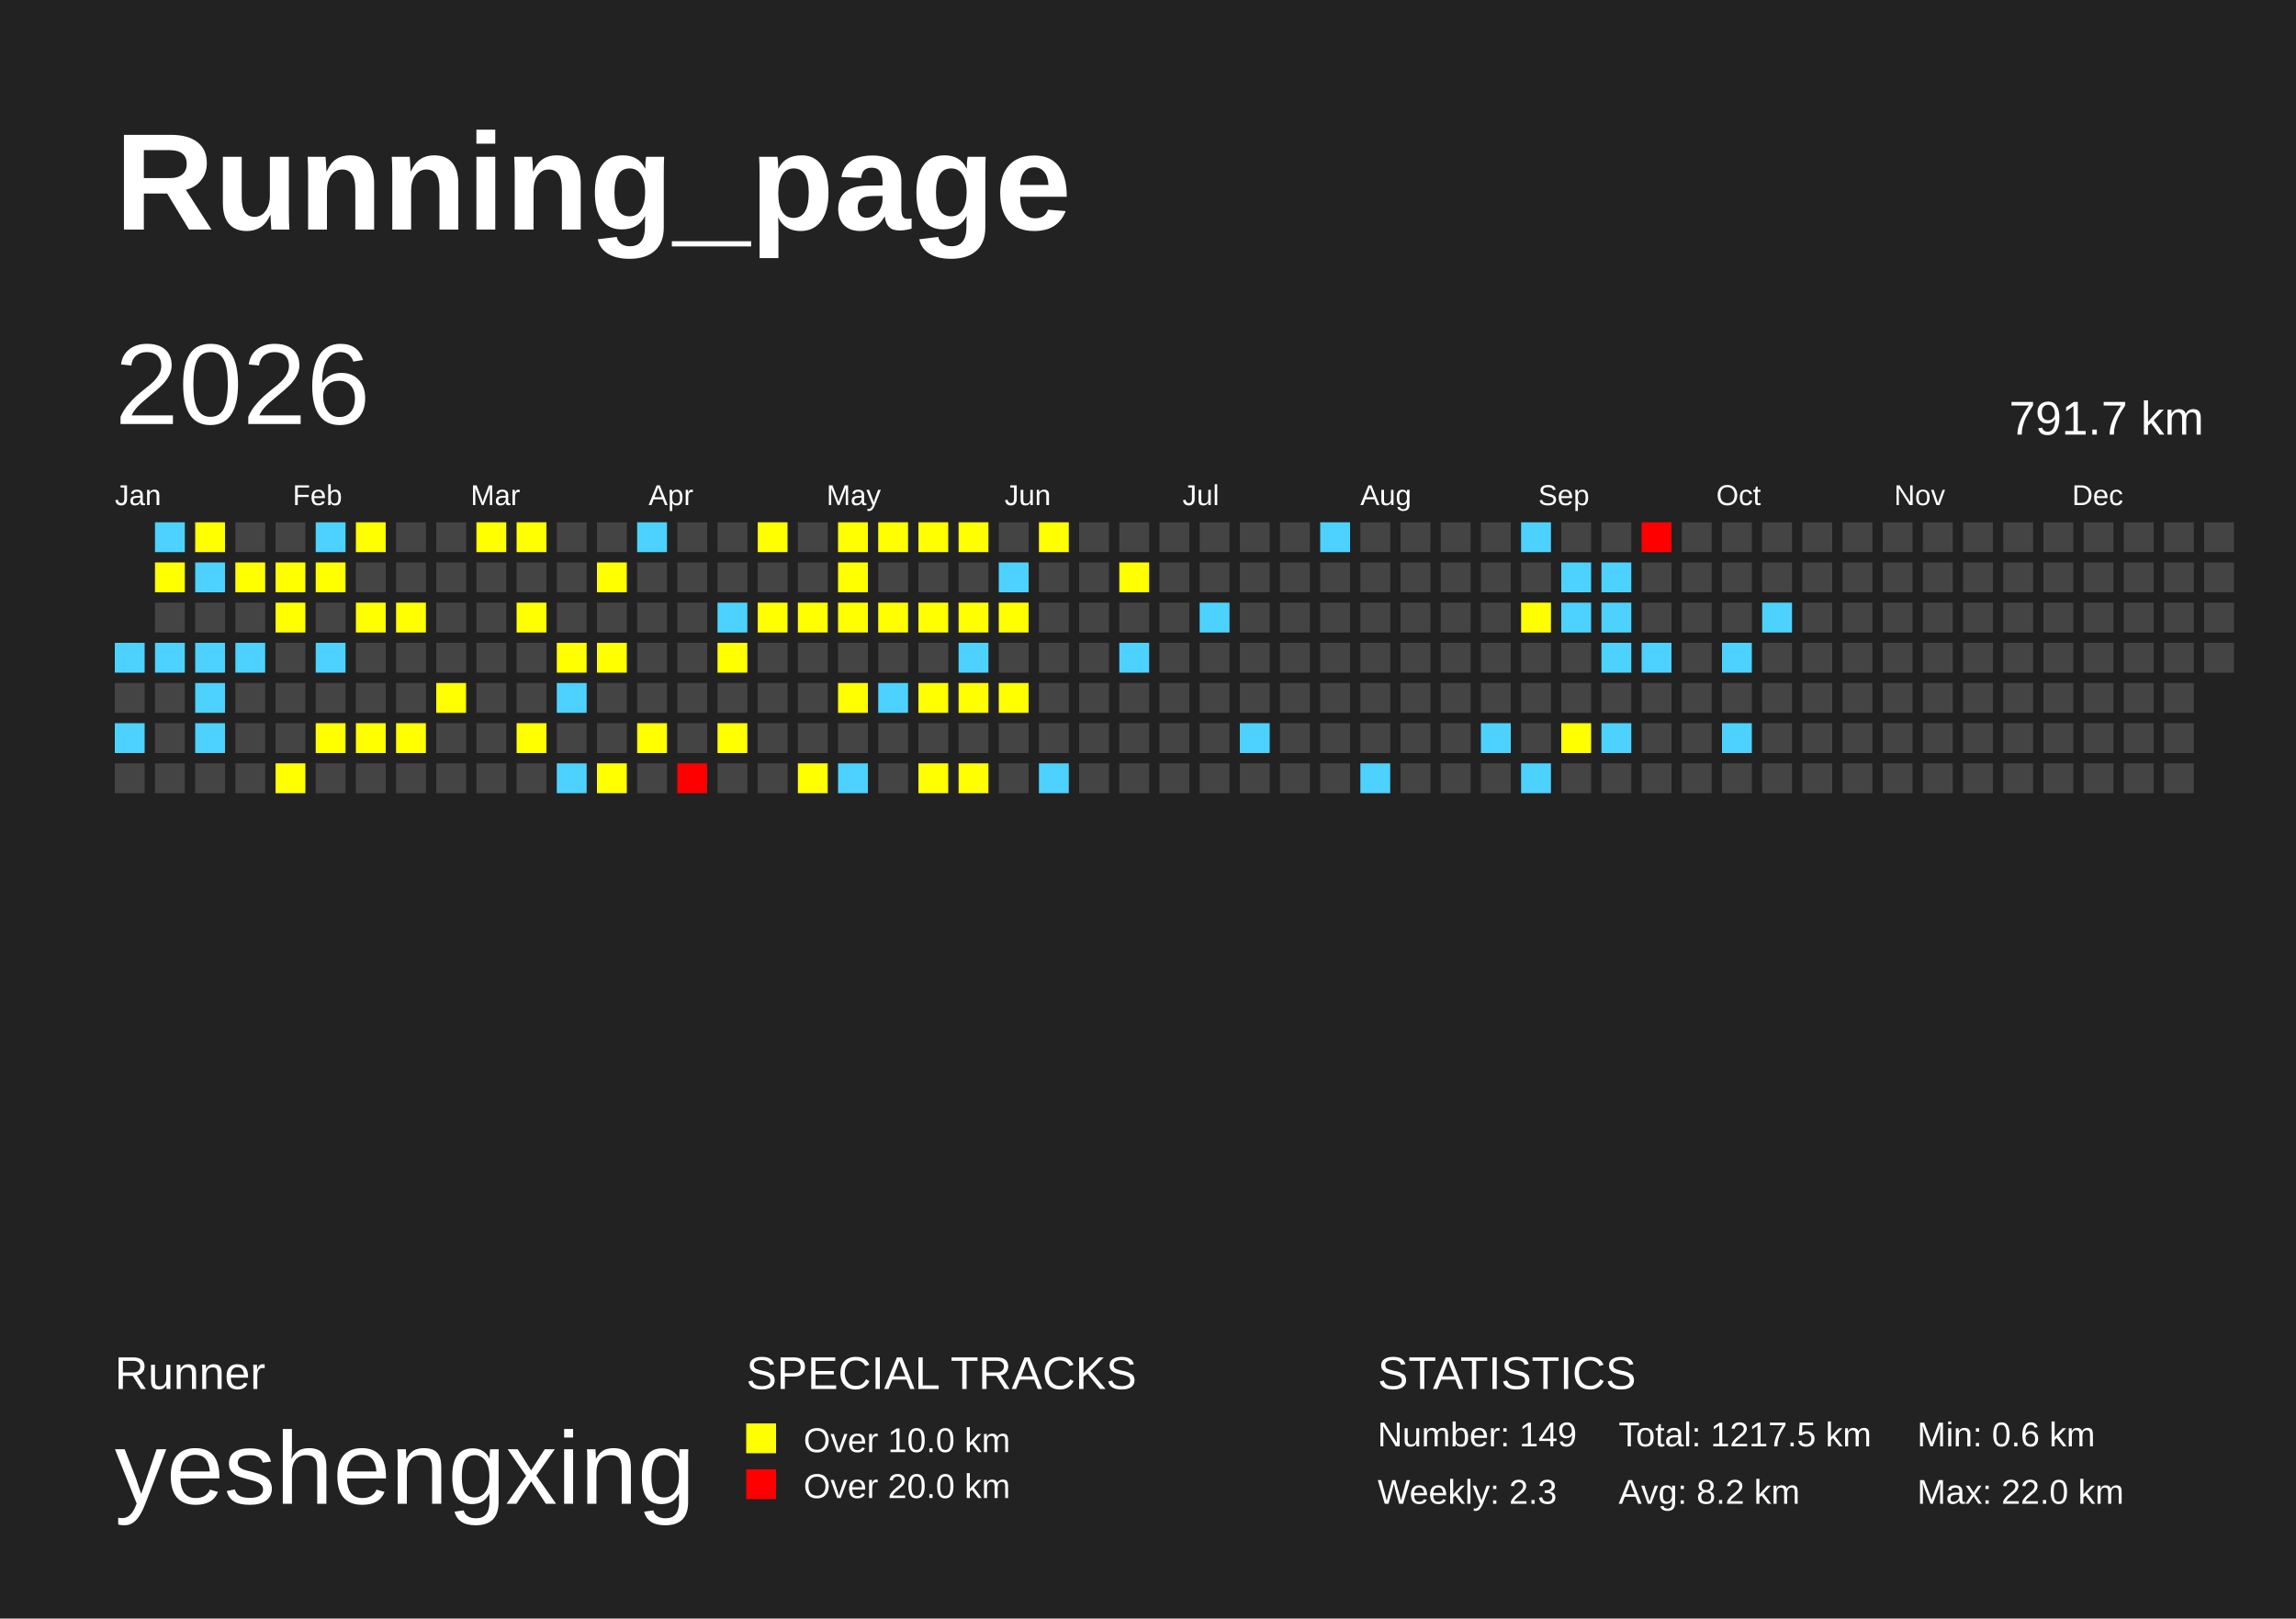
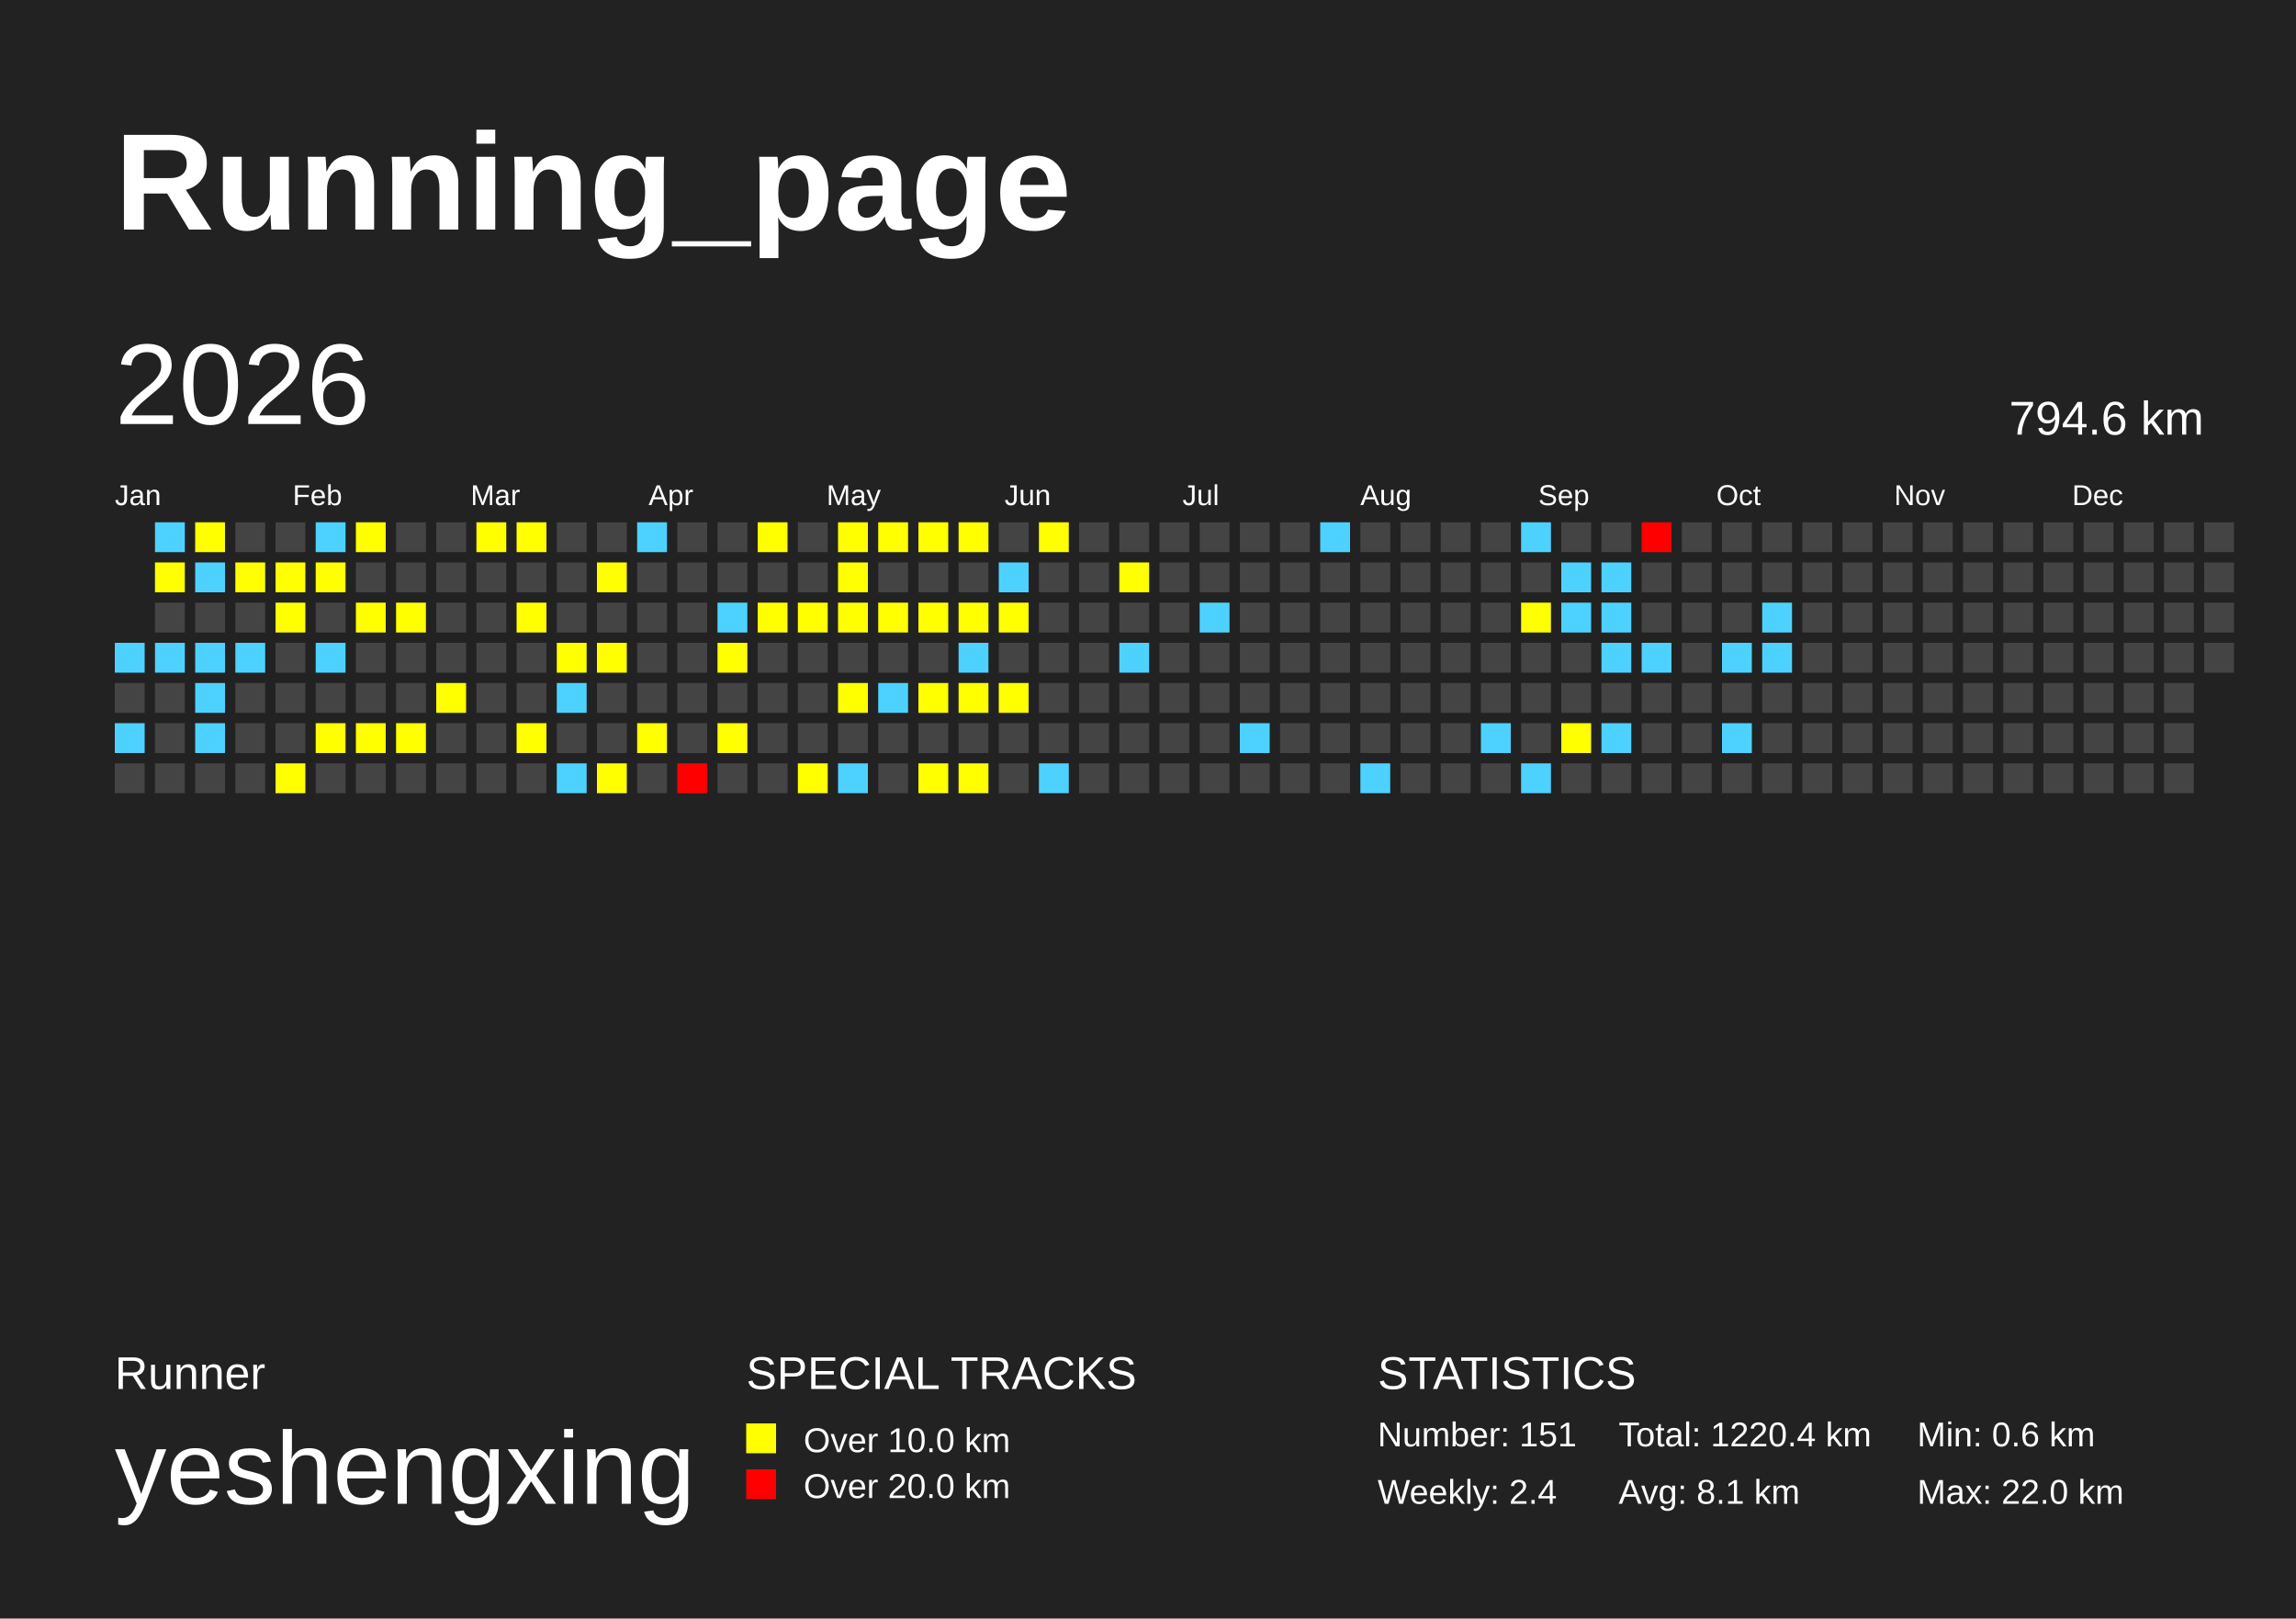
<svg xmlns="http://www.w3.org/2000/svg" baseProfile="full" height="141mm" version="1.1" viewBox="0,0,200,141" width="200mm">
  <defs />
  <rect fill="#222222" height="141" width="200" x="0" y="0" />
  <text fill="#FFFFFF" style="font-size:12px; font-family:Arial; font-weight:bold;" x="10" y="20">Running_page</text>
  <text fill="#FFFFFF" style="font-size:4px; font-family:Arial" x="10" y="121">Runner</text>
  <text fill="#FFFFFF" style="font-size:9px; font-family:Arial" x="10" y="131">yeshengxing</text>
  <text fill="#FFFFFF" style="font-size:4px; font-family:Arial" x="65" y="121">SPECIAL TRACKS</text>
  <rect fill="yellow" height="2.6" width="2.6" x="65" y="124" />
  <text fill="#FFFFFF" style="font-size:3px; font-family:Arial" x="70" y="126.5">Over 10.0 km</text>
  <rect fill="red" height="2.6" width="2.6" x="65" y="128" />
  <text fill="#FFFFFF" style="font-size:3px; font-family:Arial" x="70" y="130.5">Over 20.0 km</text>
  <text fill="#FFFFFF" style="font-size:4px; font-family:Arial" x="120" y="121">STATISTICS</text>
-   <text fill="#FFFFFF" style="font-size:3px; font-family:Arial" x="120" y="126">Number: 149</text>
-   <text fill="#FFFFFF" style="font-size:3px; font-family:Arial" x="120" y="131">Weekly: 2.3</text>
-   <text fill="#FFFFFF" style="font-size:3px; font-family:Arial" x="141" y="126">Total: 1217.5 km</text>
-   <text fill="#FFFFFF" style="font-size:3px; font-family:Arial" x="141" y="131">Avg: 8.2 km</text>
+   <text fill="#FFFFFF" style="font-size:3px; font-family:Arial" x="120" y="126">Number: 151</text>
+   <text fill="#FFFFFF" style="font-size:3px; font-family:Arial" x="120" y="131">Weekly: 2.4</text>
+   <text fill="#FFFFFF" style="font-size:3px; font-family:Arial" x="141" y="126">Total: 1220.4 km</text>
+   <text fill="#FFFFFF" style="font-size:3px; font-family:Arial" x="141" y="131">Avg: 8.1 km</text>
  <text fill="#FFFFFF" style="font-size:3px; font-family:Arial" x="167" y="126">Min: 0.6 km</text>
  <text fill="#FFFFFF" style="font-size:3px; font-family:Arial" x="167" y="131">Max: 22.0 km</text>
  <text dominant-baseline="hanging" fill="#FFFFFF" style="font-size:10.0px; font-family:Arial;" x="10" y="30">2026</text>
-   <text dominant-baseline="hanging" fill="#FFFFFF" style="font-size:4.125px; font-family:Arial;" x="175" y="35">791.7 km</text>
+   <text dominant-baseline="hanging" fill="#FFFFFF" style="font-size:4.125px; font-family:Arial;" x="175" y="35">794.6 km</text>
  <text fill="#FFFFFF" style="font-size:2.5px; font-family:Arial" x="10.0" y="44">Jan</text>
  <text fill="#FFFFFF" style="font-size:2.5px; font-family:Arial" x="25.5" y="44">Feb</text>
  <text fill="#FFFFFF" style="font-size:2.5px; font-family:Arial" x="41.0" y="44">Mar</text>
  <text fill="#FFFFFF" style="font-size:2.5px; font-family:Arial" x="56.5" y="44">Apr</text>
  <text fill="#FFFFFF" style="font-size:2.5px; font-family:Arial" x="72.0" y="44">May</text>
  <text fill="#FFFFFF" style="font-size:2.5px; font-family:Arial" x="87.5" y="44">Jun</text>
  <text fill="#FFFFFF" style="font-size:2.5px; font-family:Arial" x="103.0" y="44">Jul</text>
  <text fill="#FFFFFF" style="font-size:2.5px; font-family:Arial" x="118.5" y="44">Aug</text>
  <text fill="#FFFFFF" style="font-size:2.5px; font-family:Arial" x="134.0" y="44">Sep</text>
  <text fill="#FFFFFF" style="font-size:2.5px; font-family:Arial" x="149.5" y="44">Oct</text>
  <text fill="#FFFFFF" style="font-size:2.5px; font-family:Arial" x="165.0" y="44">Nov</text>
  <text fill="#FFFFFF" style="font-size:2.5px; font-family:Arial" x="180.5" y="44">Dec</text>
  <rect fill="#4dd2ff" height="2.6" width="2.6" x="10.0" y="56.0" />
  <rect fill="#444444" height="2.6" width="2.6" x="10.0" y="59.5" />
  <rect fill="#4dd2ff" height="2.6" width="2.6" x="10.0" y="63.0" />
  <rect fill="#444444" height="2.6" width="2.6" x="10.0" y="66.5" />
  <rect fill="#4dd2ff" height="2.6" width="2.6" x="13.5" y="45.5" />
  <rect fill="yellow" height="2.6" width="2.6" x="13.5" y="49.0" />
  <rect fill="#444444" height="2.6" width="2.6" x="13.5" y="52.5" />
  <rect fill="#4dd2ff" height="2.6" width="2.6" x="13.5" y="56.0" />
  <rect fill="#444444" height="2.6" width="2.6" x="13.5" y="59.5" />
  <rect fill="#444444" height="2.6" width="2.6" x="13.5" y="63.0" />
  <rect fill="#444444" height="2.6" width="2.6" x="13.5" y="66.5" />
  <rect fill="yellow" height="2.6" width="2.6" x="17.0" y="45.5" />
  <rect fill="#4dd2ff" height="2.6" width="2.6" x="17.0" y="49.0" />
  <rect fill="#444444" height="2.6" width="2.6" x="17.0" y="52.5" />
  <rect fill="#4dd2ff" height="2.6" width="2.6" x="17.0" y="56.0" />
  <rect fill="#4dd2ff" height="2.6" width="2.6" x="17.0" y="59.5" />
  <rect fill="#4dd2ff" height="2.6" width="2.6" x="17.0" y="63.0" />
  <rect fill="#444444" height="2.6" width="2.6" x="17.0" y="66.5" />
  <rect fill="#444444" height="2.6" width="2.6" x="20.5" y="45.5" />
  <rect fill="yellow" height="2.6" width="2.6" x="20.5" y="49.0" />
  <rect fill="#444444" height="2.6" width="2.6" x="20.5" y="52.5" />
  <rect fill="#4dd2ff" height="2.6" width="2.6" x="20.5" y="56.0" />
  <rect fill="#444444" height="2.6" width="2.6" x="20.5" y="59.5" />
  <rect fill="#444444" height="2.6" width="2.6" x="20.5" y="63.0" />
  <rect fill="#444444" height="2.6" width="2.6" x="20.5" y="66.5" />
  <rect fill="#444444" height="2.6" width="2.6" x="24.0" y="45.5" />
  <rect fill="yellow" height="2.6" width="2.6" x="24.0" y="49.0" />
  <rect fill="yellow" height="2.6" width="2.6" x="24.0" y="52.5" />
  <rect fill="#444444" height="2.6" width="2.6" x="24.0" y="56.0" />
  <rect fill="#444444" height="2.6" width="2.6" x="24.0" y="59.5" />
  <rect fill="#444444" height="2.6" width="2.6" x="24.0" y="63.0" />
  <rect fill="yellow" height="2.6" width="2.6" x="24.0" y="66.5" />
  <rect fill="#4dd2ff" height="2.6" width="2.6" x="27.5" y="45.5" />
  <rect fill="yellow" height="2.6" width="2.6" x="27.5" y="49.0" />
  <rect fill="#444444" height="2.6" width="2.6" x="27.5" y="52.5" />
  <rect fill="#4dd2ff" height="2.6" width="2.6" x="27.5" y="56.0" />
  <rect fill="#444444" height="2.6" width="2.6" x="27.5" y="59.5" />
  <rect fill="yellow" height="2.6" width="2.6" x="27.5" y="63.0" />
  <rect fill="#444444" height="2.6" width="2.6" x="27.5" y="66.5" />
  <rect fill="yellow" height="2.6" width="2.6" x="31.0" y="45.5" />
  <rect fill="#444444" height="2.6" width="2.6" x="31.0" y="49.0" />
  <rect fill="yellow" height="2.6" width="2.6" x="31.0" y="52.5" />
  <rect fill="#444444" height="2.6" width="2.6" x="31.0" y="56.0" />
  <rect fill="#444444" height="2.6" width="2.6" x="31.0" y="59.5" />
  <rect fill="yellow" height="2.6" width="2.6" x="31.0" y="63.0" />
  <rect fill="#444444" height="2.6" width="2.6" x="31.0" y="66.5" />
  <rect fill="#444444" height="2.6" width="2.6" x="34.5" y="45.5" />
  <rect fill="#444444" height="2.6" width="2.6" x="34.5" y="49.0" />
  <rect fill="yellow" height="2.6" width="2.6" x="34.5" y="52.5" />
  <rect fill="#444444" height="2.6" width="2.6" x="34.5" y="56.0" />
  <rect fill="#444444" height="2.6" width="2.6" x="34.5" y="59.5" />
  <rect fill="yellow" height="2.6" width="2.6" x="34.5" y="63.0" />
  <rect fill="#444444" height="2.6" width="2.6" x="34.5" y="66.5" />
  <rect fill="#444444" height="2.6" width="2.6" x="38.0" y="45.5" />
  <rect fill="#444444" height="2.6" width="2.6" x="38.0" y="49.0" />
  <rect fill="#444444" height="2.6" width="2.6" x="38.0" y="52.5" />
  <rect fill="#444444" height="2.6" width="2.6" x="38.0" y="56.0" />
  <rect fill="yellow" height="2.6" width="2.6" x="38.0" y="59.5" />
  <rect fill="#444444" height="2.6" width="2.6" x="38.0" y="63.0" />
  <rect fill="#444444" height="2.6" width="2.6" x="38.0" y="66.5" />
  <rect fill="yellow" height="2.6" width="2.6" x="41.5" y="45.5" />
  <rect fill="#444444" height="2.6" width="2.6" x="41.5" y="49.0" />
  <rect fill="#444444" height="2.6" width="2.6" x="41.5" y="52.5" />
  <rect fill="#444444" height="2.6" width="2.6" x="41.5" y="56.0" />
  <rect fill="#444444" height="2.6" width="2.6" x="41.5" y="59.5" />
  <rect fill="#444444" height="2.6" width="2.6" x="41.5" y="63.0" />
  <rect fill="#444444" height="2.6" width="2.6" x="41.5" y="66.5" />
  <rect fill="yellow" height="2.6" width="2.6" x="45.0" y="45.5" />
  <rect fill="#444444" height="2.6" width="2.6" x="45.0" y="49.0" />
  <rect fill="yellow" height="2.6" width="2.6" x="45.0" y="52.5" />
  <rect fill="#444444" height="2.6" width="2.6" x="45.0" y="56.0" />
  <rect fill="#444444" height="2.6" width="2.6" x="45.0" y="59.5" />
  <rect fill="yellow" height="2.6" width="2.6" x="45.0" y="63.0" />
  <rect fill="#444444" height="2.6" width="2.6" x="45.0" y="66.5" />
  <rect fill="#444444" height="2.6" width="2.6" x="48.5" y="45.5" />
  <rect fill="#444444" height="2.6" width="2.6" x="48.5" y="49.0" />
  <rect fill="#444444" height="2.6" width="2.6" x="48.5" y="52.5" />
  <rect fill="yellow" height="2.6" width="2.6" x="48.5" y="56.0" />
  <rect fill="#4dd2ff" height="2.6" width="2.6" x="48.5" y="59.5" />
  <rect fill="#444444" height="2.6" width="2.6" x="48.5" y="63.0" />
  <rect fill="#4dd2ff" height="2.6" width="2.6" x="48.5" y="66.5" />
  <rect fill="#444444" height="2.6" width="2.6" x="52.0" y="45.5" />
  <rect fill="yellow" height="2.6" width="2.6" x="52.0" y="49.0" />
  <rect fill="#444444" height="2.6" width="2.6" x="52.0" y="52.5" />
  <rect fill="yellow" height="2.6" width="2.6" x="52.0" y="56.0" />
  <rect fill="#444444" height="2.6" width="2.6" x="52.0" y="59.5" />
  <rect fill="#444444" height="2.6" width="2.6" x="52.0" y="63.0" />
  <rect fill="yellow" height="2.6" width="2.6" x="52.0" y="66.5" />
  <rect fill="#4dd2ff" height="2.6" width="2.6" x="55.5" y="45.5" />
  <rect fill="#444444" height="2.6" width="2.6" x="55.5" y="49.0" />
  <rect fill="#444444" height="2.6" width="2.6" x="55.5" y="52.5" />
  <rect fill="#444444" height="2.6" width="2.6" x="55.5" y="56.0" />
  <rect fill="#444444" height="2.6" width="2.6" x="55.5" y="59.5" />
  <rect fill="yellow" height="2.6" width="2.6" x="55.5" y="63.0" />
  <rect fill="#444444" height="2.6" width="2.6" x="55.5" y="66.5" />
  <rect fill="#444444" height="2.6" width="2.6" x="59.0" y="45.5" />
  <rect fill="#444444" height="2.6" width="2.6" x="59.0" y="49.0" />
  <rect fill="#444444" height="2.6" width="2.6" x="59.0" y="52.5" />
  <rect fill="#444444" height="2.6" width="2.6" x="59.0" y="56.0" />
  <rect fill="#444444" height="2.6" width="2.6" x="59.0" y="59.5" />
  <rect fill="#444444" height="2.6" width="2.6" x="59.0" y="63.0" />
  <rect fill="red" height="2.6" width="2.6" x="59.0" y="66.5" />
  <rect fill="#444444" height="2.6" width="2.6" x="62.5" y="45.5" />
  <rect fill="#444444" height="2.6" width="2.6" x="62.5" y="49.0" />
  <rect fill="#4dd2ff" height="2.6" width="2.6" x="62.5" y="52.5" />
  <rect fill="yellow" height="2.6" width="2.6" x="62.5" y="56.0" />
  <rect fill="#444444" height="2.6" width="2.6" x="62.5" y="59.5" />
  <rect fill="yellow" height="2.6" width="2.6" x="62.5" y="63.0" />
  <rect fill="#444444" height="2.6" width="2.6" x="62.5" y="66.5" />
  <rect fill="yellow" height="2.6" width="2.6" x="66.0" y="45.5" />
  <rect fill="#444444" height="2.6" width="2.6" x="66.0" y="49.0" />
  <rect fill="yellow" height="2.6" width="2.6" x="66.0" y="52.5" />
  <rect fill="#444444" height="2.6" width="2.6" x="66.0" y="56.0" />
  <rect fill="#444444" height="2.6" width="2.6" x="66.0" y="59.5" />
  <rect fill="#444444" height="2.6" width="2.6" x="66.0" y="63.0" />
  <rect fill="#444444" height="2.6" width="2.6" x="66.0" y="66.5" />
  <rect fill="#444444" height="2.6" width="2.6" x="69.5" y="45.5" />
  <rect fill="#444444" height="2.6" width="2.6" x="69.5" y="49.0" />
  <rect fill="yellow" height="2.6" width="2.6" x="69.5" y="52.5" />
  <rect fill="#444444" height="2.6" width="2.6" x="69.5" y="56.0" />
  <rect fill="#444444" height="2.6" width="2.6" x="69.5" y="59.5" />
  <rect fill="#444444" height="2.6" width="2.6" x="69.5" y="63.0" />
  <rect fill="yellow" height="2.6" width="2.6" x="69.5" y="66.5" />
  <rect fill="yellow" height="2.6" width="2.6" x="73.0" y="45.5" />
  <rect fill="yellow" height="2.6" width="2.6" x="73.0" y="49.0" />
  <rect fill="yellow" height="2.6" width="2.6" x="73.0" y="52.5" />
  <rect fill="#444444" height="2.6" width="2.6" x="73.0" y="56.0" />
  <rect fill="yellow" height="2.6" width="2.6" x="73.0" y="59.5" />
  <rect fill="#444444" height="2.6" width="2.6" x="73.0" y="63.0" />
  <rect fill="#4dd2ff" height="2.6" width="2.6" x="73.0" y="66.5" />
  <rect fill="yellow" height="2.6" width="2.6" x="76.5" y="45.5" />
  <rect fill="#444444" height="2.6" width="2.6" x="76.5" y="49.0" />
  <rect fill="yellow" height="2.6" width="2.6" x="76.5" y="52.5" />
  <rect fill="#444444" height="2.6" width="2.6" x="76.5" y="56.0" />
  <rect fill="#4dd2ff" height="2.6" width="2.6" x="76.5" y="59.5" />
  <rect fill="#444444" height="2.6" width="2.6" x="76.5" y="63.0" />
  <rect fill="#444444" height="2.6" width="2.6" x="76.5" y="66.5" />
  <rect fill="yellow" height="2.6" width="2.6" x="80.0" y="45.5" />
  <rect fill="#444444" height="2.6" width="2.6" x="80.0" y="49.0" />
  <rect fill="yellow" height="2.6" width="2.6" x="80.0" y="52.5" />
  <rect fill="#444444" height="2.6" width="2.6" x="80.0" y="56.0" />
  <rect fill="yellow" height="2.6" width="2.6" x="80.0" y="59.5" />
  <rect fill="#444444" height="2.6" width="2.6" x="80.0" y="63.0" />
  <rect fill="yellow" height="2.6" width="2.6" x="80.0" y="66.5" />
  <rect fill="yellow" height="2.6" width="2.6" x="83.5" y="45.5" />
  <rect fill="#444444" height="2.6" width="2.6" x="83.5" y="49.0" />
  <rect fill="yellow" height="2.6" width="2.6" x="83.5" y="52.5" />
  <rect fill="#4dd2ff" height="2.6" width="2.6" x="83.5" y="56.0" />
  <rect fill="yellow" height="2.6" width="2.6" x="83.5" y="59.5" />
  <rect fill="#444444" height="2.6" width="2.6" x="83.5" y="63.0" />
  <rect fill="yellow" height="2.6" width="2.6" x="83.5" y="66.5" />
  <rect fill="#444444" height="2.6" width="2.6" x="87.0" y="45.5" />
  <rect fill="#4dd2ff" height="2.6" width="2.6" x="87.0" y="49.0" />
  <rect fill="yellow" height="2.6" width="2.6" x="87.0" y="52.5" />
  <rect fill="#444444" height="2.6" width="2.6" x="87.0" y="56.0" />
  <rect fill="yellow" height="2.6" width="2.6" x="87.0" y="59.5" />
  <rect fill="#444444" height="2.6" width="2.6" x="87.0" y="63.0" />
  <rect fill="#444444" height="2.6" width="2.6" x="87.0" y="66.5" />
  <rect fill="yellow" height="2.6" width="2.6" x="90.5" y="45.5" />
  <rect fill="#444444" height="2.6" width="2.6" x="90.5" y="49.0" />
  <rect fill="#444444" height="2.6" width="2.6" x="90.5" y="52.5" />
  <rect fill="#444444" height="2.6" width="2.6" x="90.5" y="56.0" />
  <rect fill="#444444" height="2.6" width="2.6" x="90.5" y="59.5" />
  <rect fill="#444444" height="2.6" width="2.6" x="90.5" y="63.0" />
  <rect fill="#4dd2ff" height="2.6" width="2.6" x="90.5" y="66.5" />
  <rect fill="#444444" height="2.6" width="2.6" x="94.0" y="45.5" />
  <rect fill="#444444" height="2.6" width="2.6" x="94.0" y="49.0" />
  <rect fill="#444444" height="2.6" width="2.6" x="94.0" y="52.5" />
  <rect fill="#444444" height="2.6" width="2.6" x="94.0" y="56.0" />
  <rect fill="#444444" height="2.6" width="2.6" x="94.0" y="59.5" />
  <rect fill="#444444" height="2.6" width="2.6" x="94.0" y="63.0" />
  <rect fill="#444444" height="2.6" width="2.6" x="94.0" y="66.5" />
  <rect fill="#444444" height="2.6" width="2.6" x="97.5" y="45.5" />
  <rect fill="yellow" height="2.6" width="2.6" x="97.5" y="49.0" />
  <rect fill="#444444" height="2.6" width="2.6" x="97.5" y="52.5" />
  <rect fill="#4dd2ff" height="2.6" width="2.6" x="97.5" y="56.0" />
  <rect fill="#444444" height="2.6" width="2.6" x="97.5" y="59.5" />
  <rect fill="#444444" height="2.6" width="2.6" x="97.5" y="63.0" />
  <rect fill="#444444" height="2.6" width="2.6" x="97.5" y="66.5" />
  <rect fill="#444444" height="2.6" width="2.6" x="101.0" y="45.5" />
  <rect fill="#444444" height="2.6" width="2.6" x="101.0" y="49.0" />
  <rect fill="#444444" height="2.6" width="2.6" x="101.0" y="52.5" />
  <rect fill="#444444" height="2.6" width="2.6" x="101.0" y="56.0" />
  <rect fill="#444444" height="2.6" width="2.6" x="101.0" y="59.5" />
  <rect fill="#444444" height="2.6" width="2.6" x="101.0" y="63.0" />
  <rect fill="#444444" height="2.6" width="2.6" x="101.0" y="66.5" />
  <rect fill="#444444" height="2.6" width="2.6" x="104.5" y="45.5" />
  <rect fill="#444444" height="2.6" width="2.6" x="104.5" y="49.0" />
  <rect fill="#4dd2ff" height="2.6" width="2.6" x="104.5" y="52.5" />
  <rect fill="#444444" height="2.6" width="2.6" x="104.5" y="56.0" />
  <rect fill="#444444" height="2.6" width="2.6" x="104.5" y="59.5" />
  <rect fill="#444444" height="2.6" width="2.6" x="104.5" y="63.0" />
  <rect fill="#444444" height="2.6" width="2.6" x="104.5" y="66.5" />
  <rect fill="#444444" height="2.6" width="2.6" x="108.0" y="45.5" />
  <rect fill="#444444" height="2.6" width="2.6" x="108.0" y="49.0" />
  <rect fill="#444444" height="2.6" width="2.6" x="108.0" y="52.5" />
  <rect fill="#444444" height="2.6" width="2.6" x="108.0" y="56.0" />
  <rect fill="#444444" height="2.6" width="2.6" x="108.0" y="59.5" />
  <rect fill="#4dd2ff" height="2.6" width="2.6" x="108.0" y="63.0" />
  <rect fill="#444444" height="2.6" width="2.6" x="108.0" y="66.5" />
  <rect fill="#444444" height="2.6" width="2.6" x="111.5" y="45.5" />
  <rect fill="#444444" height="2.6" width="2.6" x="111.5" y="49.0" />
  <rect fill="#444444" height="2.6" width="2.6" x="111.5" y="52.5" />
  <rect fill="#444444" height="2.6" width="2.6" x="111.5" y="56.0" />
  <rect fill="#444444" height="2.6" width="2.6" x="111.5" y="59.5" />
  <rect fill="#444444" height="2.6" width="2.6" x="111.5" y="63.0" />
  <rect fill="#444444" height="2.6" width="2.6" x="111.5" y="66.5" />
  <rect fill="#4dd2ff" height="2.6" width="2.6" x="115.0" y="45.5" />
  <rect fill="#444444" height="2.6" width="2.6" x="115.0" y="49.0" />
  <rect fill="#444444" height="2.6" width="2.6" x="115.0" y="52.5" />
  <rect fill="#444444" height="2.6" width="2.6" x="115.0" y="56.0" />
  <rect fill="#444444" height="2.6" width="2.6" x="115.0" y="59.5" />
  <rect fill="#444444" height="2.6" width="2.6" x="115.0" y="63.0" />
  <rect fill="#444444" height="2.6" width="2.6" x="115.0" y="66.5" />
  <rect fill="#444444" height="2.6" width="2.6" x="118.5" y="45.5" />
  <rect fill="#444444" height="2.6" width="2.6" x="118.5" y="49.0" />
  <rect fill="#444444" height="2.6" width="2.6" x="118.5" y="52.5" />
  <rect fill="#444444" height="2.6" width="2.6" x="118.5" y="56.0" />
  <rect fill="#444444" height="2.6" width="2.6" x="118.5" y="59.5" />
  <rect fill="#444444" height="2.6" width="2.6" x="118.5" y="63.0" />
  <rect fill="#4dd2ff" height="2.6" width="2.6" x="118.5" y="66.5" />
  <rect fill="#444444" height="2.6" width="2.6" x="122.0" y="45.5" />
  <rect fill="#444444" height="2.6" width="2.6" x="122.0" y="49.0" />
  <rect fill="#444444" height="2.6" width="2.6" x="122.0" y="52.5" />
  <rect fill="#444444" height="2.6" width="2.6" x="122.0" y="56.0" />
  <rect fill="#444444" height="2.6" width="2.6" x="122.0" y="59.5" />
  <rect fill="#444444" height="2.6" width="2.6" x="122.0" y="63.0" />
  <rect fill="#444444" height="2.6" width="2.6" x="122.0" y="66.5" />
  <rect fill="#444444" height="2.6" width="2.6" x="125.5" y="45.5" />
  <rect fill="#444444" height="2.6" width="2.6" x="125.5" y="49.0" />
  <rect fill="#444444" height="2.6" width="2.6" x="125.5" y="52.5" />
  <rect fill="#444444" height="2.6" width="2.6" x="125.5" y="56.0" />
  <rect fill="#444444" height="2.6" width="2.6" x="125.5" y="59.5" />
  <rect fill="#444444" height="2.6" width="2.6" x="125.5" y="63.0" />
  <rect fill="#444444" height="2.6" width="2.6" x="125.5" y="66.5" />
  <rect fill="#444444" height="2.6" width="2.6" x="129.0" y="45.5" />
  <rect fill="#444444" height="2.6" width="2.6" x="129.0" y="49.0" />
  <rect fill="#444444" height="2.6" width="2.6" x="129.0" y="52.5" />
  <rect fill="#444444" height="2.6" width="2.6" x="129.0" y="56.0" />
  <rect fill="#444444" height="2.6" width="2.6" x="129.0" y="59.5" />
  <rect fill="#4dd2ff" height="2.6" width="2.6" x="129.0" y="63.0" />
  <rect fill="#444444" height="2.6" width="2.6" x="129.0" y="66.5" />
  <rect fill="#4dd2ff" height="2.6" width="2.6" x="132.5" y="45.5" />
  <rect fill="#444444" height="2.6" width="2.6" x="132.5" y="49.0" />
  <rect fill="yellow" height="2.6" width="2.6" x="132.5" y="52.5" />
  <rect fill="#444444" height="2.6" width="2.6" x="132.5" y="56.0" />
  <rect fill="#444444" height="2.6" width="2.6" x="132.5" y="59.5" />
  <rect fill="#444444" height="2.6" width="2.6" x="132.5" y="63.0" />
  <rect fill="#4dd2ff" height="2.6" width="2.6" x="132.5" y="66.5" />
  <rect fill="#444444" height="2.6" width="2.6" x="136.0" y="45.5" />
  <rect fill="#4dd2ff" height="2.6" width="2.6" x="136.0" y="49.0" />
  <rect fill="#4dd2ff" height="2.6" width="2.6" x="136.0" y="52.5" />
  <rect fill="#444444" height="2.6" width="2.6" x="136.0" y="56.0" />
  <rect fill="#444444" height="2.6" width="2.6" x="136.0" y="59.5" />
  <rect fill="yellow" height="2.6" width="2.6" x="136.0" y="63.0" />
  <rect fill="#444444" height="2.6" width="2.6" x="136.0" y="66.5" />
  <rect fill="#444444" height="2.6" width="2.6" x="139.5" y="45.5" />
  <rect fill="#4dd2ff" height="2.6" width="2.6" x="139.5" y="49.0" />
  <rect fill="#4dd2ff" height="2.6" width="2.6" x="139.5" y="52.5" />
  <rect fill="#4dd2ff" height="2.6" width="2.6" x="139.5" y="56.0" />
  <rect fill="#444444" height="2.6" width="2.6" x="139.5" y="59.5" />
  <rect fill="#4dd2ff" height="2.6" width="2.6" x="139.5" y="63.0" />
  <rect fill="#444444" height="2.6" width="2.6" x="139.5" y="66.5" />
  <rect fill="red" height="2.6" width="2.6" x="143.0" y="45.5" />
  <rect fill="#444444" height="2.6" width="2.6" x="143.0" y="49.0" />
  <rect fill="#444444" height="2.6" width="2.6" x="143.0" y="52.5" />
  <rect fill="#4dd2ff" height="2.6" width="2.6" x="143.0" y="56.0" />
  <rect fill="#444444" height="2.6" width="2.6" x="143.0" y="59.5" />
  <rect fill="#444444" height="2.6" width="2.6" x="143.0" y="63.0" />
  <rect fill="#444444" height="2.6" width="2.6" x="143.0" y="66.5" />
  <rect fill="#444444" height="2.6" width="2.6" x="146.5" y="45.5" />
  <rect fill="#444444" height="2.6" width="2.6" x="146.5" y="49.0" />
  <rect fill="#444444" height="2.6" width="2.6" x="146.5" y="52.5" />
  <rect fill="#444444" height="2.6" width="2.6" x="146.5" y="56.0" />
  <rect fill="#444444" height="2.6" width="2.6" x="146.5" y="59.5" />
  <rect fill="#444444" height="2.6" width="2.6" x="146.5" y="63.0" />
  <rect fill="#444444" height="2.6" width="2.6" x="146.5" y="66.5" />
  <rect fill="#444444" height="2.6" width="2.6" x="150.0" y="45.5" />
  <rect fill="#444444" height="2.6" width="2.6" x="150.0" y="49.0" />
  <rect fill="#444444" height="2.6" width="2.6" x="150.0" y="52.5" />
  <rect fill="#4dd2ff" height="2.6" width="2.6" x="150.0" y="56.0" />
  <rect fill="#444444" height="2.6" width="2.6" x="150.0" y="59.5" />
  <rect fill="#4dd2ff" height="2.6" width="2.6" x="150.0" y="63.0" />
  <rect fill="#444444" height="2.6" width="2.6" x="150.0" y="66.5" />
  <rect fill="#444444" height="2.6" width="2.6" x="153.5" y="45.5" />
  <rect fill="#444444" height="2.6" width="2.6" x="153.5" y="49.0" />
  <rect fill="#4dd2ff" height="2.6" width="2.6" x="153.5" y="52.5" />
-   <rect fill="#444444" height="2.6" width="2.6" x="153.5" y="56.0" />
+   <rect fill="#4dd2ff" height="2.6" width="2.6" x="153.5" y="56.0" />
  <rect fill="#444444" height="2.6" width="2.6" x="153.5" y="59.5" />
  <rect fill="#444444" height="2.6" width="2.6" x="153.5" y="63.0" />
  <rect fill="#444444" height="2.6" width="2.6" x="153.5" y="66.5" />
  <rect fill="#444444" height="2.6" width="2.6" x="157.0" y="45.5" />
  <rect fill="#444444" height="2.6" width="2.6" x="157.0" y="49.0" />
  <rect fill="#444444" height="2.6" width="2.6" x="157.0" y="52.5" />
  <rect fill="#444444" height="2.6" width="2.6" x="157.0" y="56.0" />
  <rect fill="#444444" height="2.6" width="2.6" x="157.0" y="59.5" />
  <rect fill="#444444" height="2.6" width="2.6" x="157.0" y="63.0" />
  <rect fill="#444444" height="2.6" width="2.6" x="157.0" y="66.5" />
  <rect fill="#444444" height="2.6" width="2.6" x="160.5" y="45.5" />
  <rect fill="#444444" height="2.6" width="2.6" x="160.5" y="49.0" />
  <rect fill="#444444" height="2.6" width="2.6" x="160.5" y="52.5" />
  <rect fill="#444444" height="2.6" width="2.6" x="160.5" y="56.0" />
  <rect fill="#444444" height="2.6" width="2.6" x="160.5" y="59.5" />
  <rect fill="#444444" height="2.6" width="2.6" x="160.5" y="63.0" />
  <rect fill="#444444" height="2.6" width="2.6" x="160.5" y="66.5" />
  <rect fill="#444444" height="2.6" width="2.6" x="164.0" y="45.5" />
  <rect fill="#444444" height="2.6" width="2.6" x="164.0" y="49.0" />
  <rect fill="#444444" height="2.6" width="2.6" x="164.0" y="52.5" />
  <rect fill="#444444" height="2.6" width="2.6" x="164.0" y="56.0" />
  <rect fill="#444444" height="2.6" width="2.6" x="164.0" y="59.5" />
  <rect fill="#444444" height="2.6" width="2.6" x="164.0" y="63.0" />
  <rect fill="#444444" height="2.6" width="2.6" x="164.0" y="66.5" />
  <rect fill="#444444" height="2.6" width="2.6" x="167.5" y="45.5" />
  <rect fill="#444444" height="2.6" width="2.6" x="167.5" y="49.0" />
  <rect fill="#444444" height="2.6" width="2.6" x="167.5" y="52.5" />
  <rect fill="#444444" height="2.6" width="2.6" x="167.5" y="56.0" />
  <rect fill="#444444" height="2.6" width="2.6" x="167.5" y="59.5" />
  <rect fill="#444444" height="2.6" width="2.6" x="167.5" y="63.0" />
  <rect fill="#444444" height="2.6" width="2.6" x="167.5" y="66.5" />
  <rect fill="#444444" height="2.6" width="2.6" x="171.0" y="45.5" />
  <rect fill="#444444" height="2.6" width="2.6" x="171.0" y="49.0" />
  <rect fill="#444444" height="2.6" width="2.6" x="171.0" y="52.5" />
  <rect fill="#444444" height="2.6" width="2.6" x="171.0" y="56.0" />
  <rect fill="#444444" height="2.6" width="2.6" x="171.0" y="59.5" />
  <rect fill="#444444" height="2.6" width="2.6" x="171.0" y="63.0" />
  <rect fill="#444444" height="2.6" width="2.6" x="171.0" y="66.5" />
  <rect fill="#444444" height="2.6" width="2.6" x="174.5" y="45.5" />
  <rect fill="#444444" height="2.6" width="2.6" x="174.5" y="49.0" />
  <rect fill="#444444" height="2.6" width="2.6" x="174.5" y="52.5" />
  <rect fill="#444444" height="2.6" width="2.6" x="174.5" y="56.0" />
  <rect fill="#444444" height="2.6" width="2.6" x="174.5" y="59.5" />
  <rect fill="#444444" height="2.6" width="2.6" x="174.5" y="63.0" />
  <rect fill="#444444" height="2.6" width="2.6" x="174.5" y="66.5" />
  <rect fill="#444444" height="2.6" width="2.6" x="178.0" y="45.5" />
  <rect fill="#444444" height="2.6" width="2.6" x="178.0" y="49.0" />
  <rect fill="#444444" height="2.6" width="2.6" x="178.0" y="52.5" />
  <rect fill="#444444" height="2.6" width="2.6" x="178.0" y="56.0" />
  <rect fill="#444444" height="2.6" width="2.6" x="178.0" y="59.5" />
  <rect fill="#444444" height="2.6" width="2.6" x="178.0" y="63.0" />
  <rect fill="#444444" height="2.6" width="2.6" x="178.0" y="66.5" />
  <rect fill="#444444" height="2.6" width="2.6" x="181.5" y="45.5" />
  <rect fill="#444444" height="2.6" width="2.6" x="181.5" y="49.0" />
  <rect fill="#444444" height="2.6" width="2.6" x="181.5" y="52.5" />
  <rect fill="#444444" height="2.6" width="2.6" x="181.5" y="56.0" />
  <rect fill="#444444" height="2.6" width="2.6" x="181.5" y="59.5" />
  <rect fill="#444444" height="2.6" width="2.6" x="181.5" y="63.0" />
  <rect fill="#444444" height="2.6" width="2.6" x="181.5" y="66.5" />
  <rect fill="#444444" height="2.6" width="2.6" x="185.0" y="45.5" />
  <rect fill="#444444" height="2.6" width="2.6" x="185.0" y="49.0" />
  <rect fill="#444444" height="2.6" width="2.6" x="185.0" y="52.5" />
  <rect fill="#444444" height="2.6" width="2.6" x="185.0" y="56.0" />
  <rect fill="#444444" height="2.6" width="2.6" x="185.0" y="59.5" />
  <rect fill="#444444" height="2.6" width="2.6" x="185.0" y="63.0" />
  <rect fill="#444444" height="2.6" width="2.6" x="185.0" y="66.5" />
  <rect fill="#444444" height="2.6" width="2.6" x="188.5" y="45.5" />
  <rect fill="#444444" height="2.6" width="2.6" x="188.5" y="49.0" />
  <rect fill="#444444" height="2.6" width="2.6" x="188.5" y="52.5" />
  <rect fill="#444444" height="2.6" width="2.6" x="188.5" y="56.0" />
  <rect fill="#444444" height="2.6" width="2.6" x="188.5" y="59.5" />
  <rect fill="#444444" height="2.6" width="2.6" x="188.5" y="63.0" />
  <rect fill="#444444" height="2.6" width="2.6" x="188.5" y="66.5" />
  <rect fill="#444444" height="2.6" width="2.6" x="192.0" y="45.5" />
  <rect fill="#444444" height="2.6" width="2.6" x="192.0" y="49.0" />
  <rect fill="#444444" height="2.6" width="2.6" x="192.0" y="52.5" />
  <rect fill="#444444" height="2.6" width="2.6" x="192.0" y="56.0" />
</svg>
